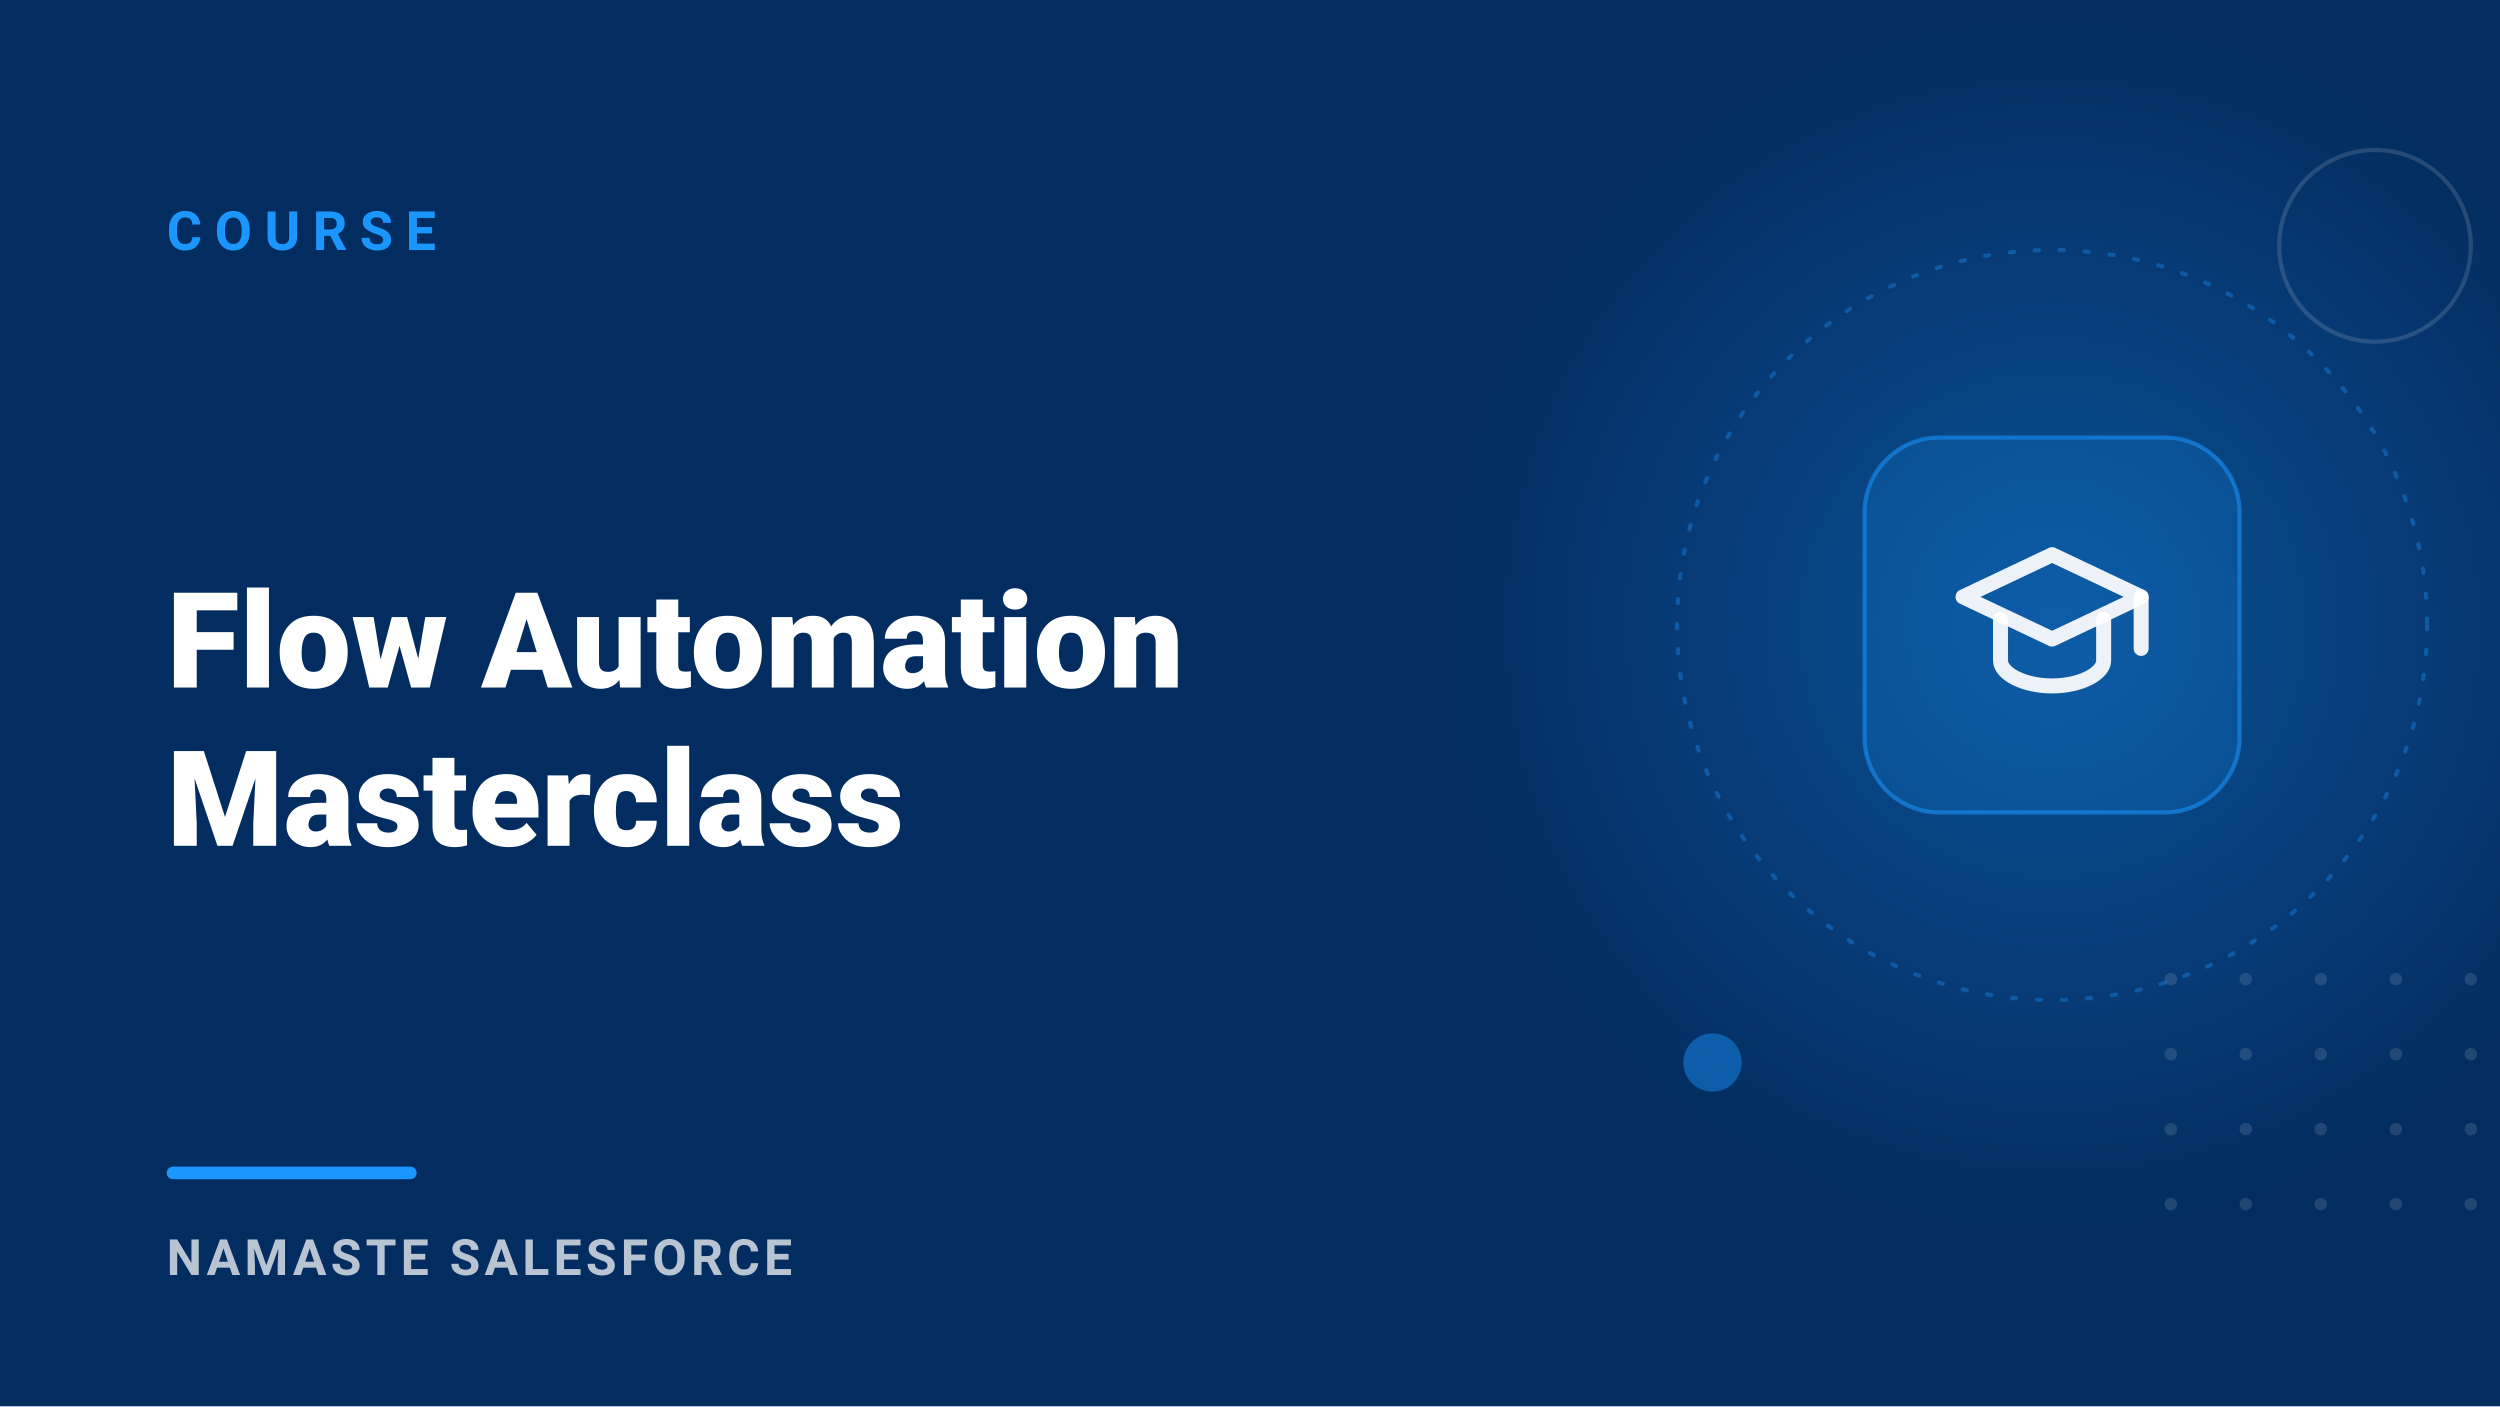
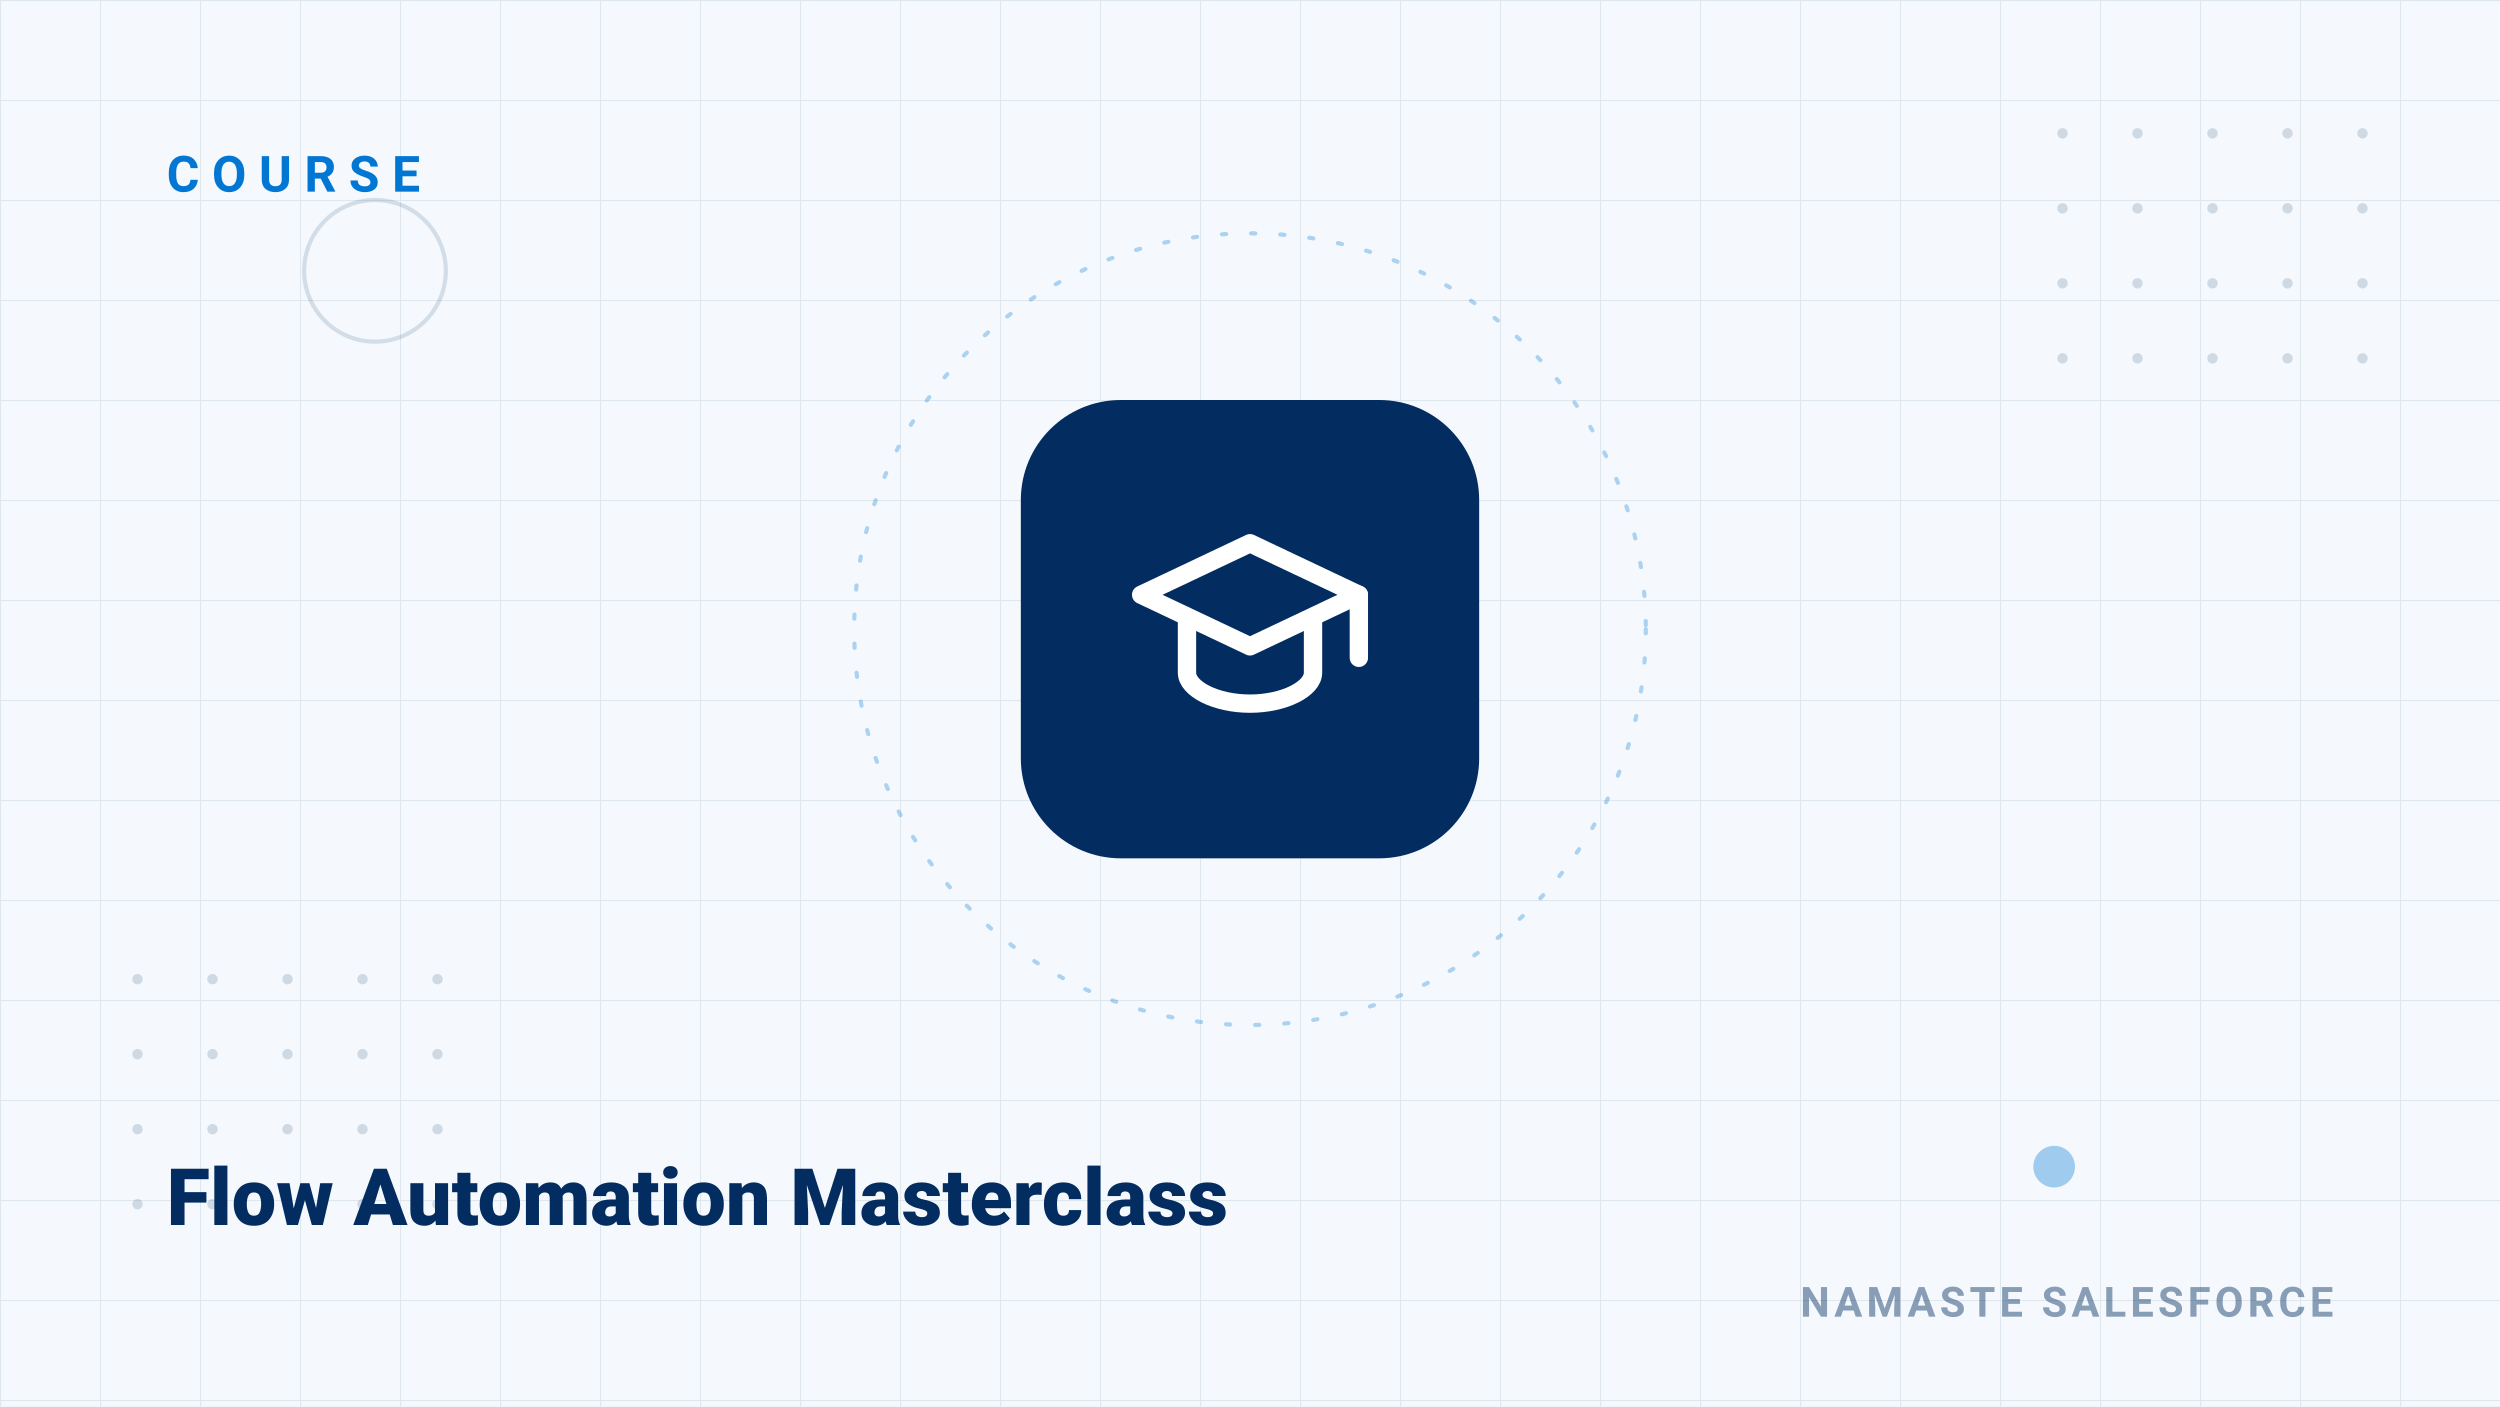
<svg xmlns="http://www.w3.org/2000/svg" viewBox="0 0 1200 675" font-family="Figtree,-apple-system,'Segoe UI',Roboto,sans-serif">
  <defs>
-     <radialGradient id="glow" cx="0.5" cy="0.5" r="0.5">
-       <stop offset="0" stop-color="rgba(27,150,255,0.35)" />
-       <stop offset="1" stop-color="rgba(27,150,255,0)" />
-     </radialGradient>
-     <clipPath id="frame">
-       <rect width="1200" height="675" />
-     </clipPath>
+     <pattern id="lgrid" width="48" height="48" patternUnits="userSpaceOnUse">
+       <path d="M48 0H0v48" fill="none" stroke="rgba(3,45,96,0.09)" />
+     </pattern>
  </defs>
-   <rect width="1200" height="675" fill="#032d60" />
-   <g clip-path="url(#frame)">
-     <circle cx="985" cy="300" r="290" fill="url(#glow)" />
-     <circle cx="985" cy="300" r="180" fill="none" stroke="rgba(27,150,255,0.35)" stroke-width="2" stroke-dasharray="2 10" stroke-linecap="round" />
-     <circle cx="1140" cy="118" r="46" fill="none" stroke="rgba(255,255,255,0.14)" stroke-width="2" />
-     <circle cx="822" cy="510" r="14" fill="rgba(27,150,255,0.45)" />
-     <g fill="rgba(255,255,255,0.12)" transform="translate(1042,470)">
-       <circle cx="0" cy="0" r="3" />
-       <circle cx="0" cy="36" r="3" />
-       <circle cx="0" cy="72" r="3" />
-       <circle cx="0" cy="108" r="3" />
-       <circle cx="36" cy="0" r="3" />
-       <circle cx="36" cy="36" r="3" />
-       <circle cx="36" cy="72" r="3" />
-       <circle cx="36" cy="108" r="3" />
-       <circle cx="72" cy="0" r="3" />
-       <circle cx="72" cy="36" r="3" />
-       <circle cx="72" cy="72" r="3" />
-       <circle cx="72" cy="108" r="3" />
-       <circle cx="108" cy="0" r="3" />
-       <circle cx="108" cy="36" r="3" />
-       <circle cx="108" cy="72" r="3" />
-       <circle cx="108" cy="108" r="3" />
-       <circle cx="144" cy="0" r="3" />
-       <circle cx="144" cy="36" r="3" />
-       <circle cx="144" cy="72" r="3" />
-       <circle cx="144" cy="108" r="3" />
-     </g>
-     <rect x="895" y="210" width="180" height="180" rx="36" fill="rgba(27,150,255,0.16)" stroke="rgba(27,150,255,0.55)" stroke-width="2" />
-     <g transform="translate(931,246) scale(4.5)" fill="none" stroke="rgba(255,255,255,0.92)" stroke-width="1.6" stroke-linecap="round" stroke-linejoin="round">
-       <path d="m2.5 9 9.5-4.5L21.5 9 12 13.5 2.5 9z" />
-       <path d="M6.5 11.4v4.4c0 1.4 2.5 2.7 5.5 2.7s5.5-1.3 5.5-2.7v-4.4M21.5 9v5.5" />
-     </g>
+   <rect width="1200" height="675" fill="#f5f9fd" />
+   <rect width="1200" height="675" fill="url(#lgrid)" />
+   <g fill="rgba(3,45,96,0.16)" transform="translate(990,64)">
+     <circle cx="0" cy="0" r="2.5" />
+     <circle cx="0" cy="36" r="2.5" />
+     <circle cx="0" cy="72" r="2.5" />
+     <circle cx="0" cy="108" r="2.5" />
+     <circle cx="36" cy="0" r="2.5" />
+     <circle cx="36" cy="36" r="2.5" />
+     <circle cx="36" cy="72" r="2.5" />
+     <circle cx="36" cy="108" r="2.5" />
+     <circle cx="72" cy="0" r="2.5" />
+     <circle cx="72" cy="36" r="2.5" />
+     <circle cx="72" cy="72" r="2.5" />
+     <circle cx="72" cy="108" r="2.5" />
+     <circle cx="108" cy="0" r="2.5" />
+     <circle cx="108" cy="36" r="2.5" />
+     <circle cx="108" cy="72" r="2.5" />
+     <circle cx="108" cy="108" r="2.5" />
+     <circle cx="144" cy="0" r="2.5" />
+     <circle cx="144" cy="36" r="2.5" />
+     <circle cx="144" cy="72" r="2.5" />
+     <circle cx="144" cy="108" r="2.5" />
  </g>
-   <text x="80" y="120" font-size="26" font-weight="700" letter-spacing="6" fill="#1b96ff">COURSE</text>
-   <text x="80" y="330" font-size="64" font-weight="800" fill="#ffffff">
-     <tspan x="80" dy="0">Flow Automation</tspan>
-     <tspan x="80" dy="76">Masterclass</tspan>
+   <g fill="rgba(3,45,96,0.16)" transform="translate(66,470)">
+     <circle cx="0" cy="0" r="2.5" />
+     <circle cx="0" cy="36" r="2.5" />
+     <circle cx="0" cy="72" r="2.5" />
+     <circle cx="0" cy="108" r="2.5" />
+     <circle cx="36" cy="0" r="2.5" />
+     <circle cx="36" cy="36" r="2.5" />
+     <circle cx="36" cy="72" r="2.5" />
+     <circle cx="36" cy="108" r="2.5" />
+     <circle cx="72" cy="0" r="2.5" />
+     <circle cx="72" cy="36" r="2.5" />
+     <circle cx="72" cy="72" r="2.5" />
+     <circle cx="72" cy="108" r="2.5" />
+     <circle cx="108" cy="0" r="2.5" />
+     <circle cx="108" cy="36" r="2.5" />
+     <circle cx="108" cy="72" r="2.5" />
+     <circle cx="108" cy="108" r="2.5" />
+     <circle cx="144" cy="0" r="2.5" />
+     <circle cx="144" cy="36" r="2.5" />
+     <circle cx="144" cy="72" r="2.5" />
+     <circle cx="144" cy="108" r="2.5" />
+   </g>
+   <circle cx="600" cy="302" r="190" fill="none" stroke="rgba(1,118,211,0.30)" stroke-width="2" stroke-dasharray="2 12" stroke-linecap="round" />
+   <circle cx="986" cy="560" r="10" fill="rgba(1,118,211,0.35)" />
+   <circle cx="180" cy="130" r="34" fill="none" stroke="rgba(3,45,96,0.14)" stroke-width="2" />
+   <rect x="490" y="192" width="220" height="220" rx="48" fill="#032d60" />
+   <g transform="translate(534,236) scale(5.5)" fill="none" stroke="#ffffff" stroke-width="1.6" stroke-linecap="round" stroke-linejoin="round">
+     <path d="m2.5 9 9.5-4.5L21.5 9 12 13.5 2.5 9z" />
+     <path d="M6.5 11.4v4.4c0 1.4 2.5 2.7 5.5 2.7s5.5-1.3 5.5-2.7v-4.4M21.5 9v5.5" />
+   </g>
+   <text x="80" y="92" font-size="24" font-weight="700" letter-spacing="6" fill="#0176d3">COURSE</text>
+   <text x="80" y="588" font-size="38" font-weight="800" fill="#032d60">
+     <tspan x="80" dy="0">Flow Automation Masterclass</tspan>
  </text>
-   <rect x="80" y="560" width="120" height="6" rx="3" fill="#1b96ff" />
-   <text x="80" y="612" font-size="24" font-weight="600" letter-spacing="2" fill="rgba(244,246,248,0.75)">NAMASTE SALESFORCE</text>
+   <text x="1120" y="632" font-size="20" font-weight="600" letter-spacing="2" fill="rgba(3,45,96,0.45)" text-anchor="end">NAMASTE SALESFORCE</text>
</svg>
